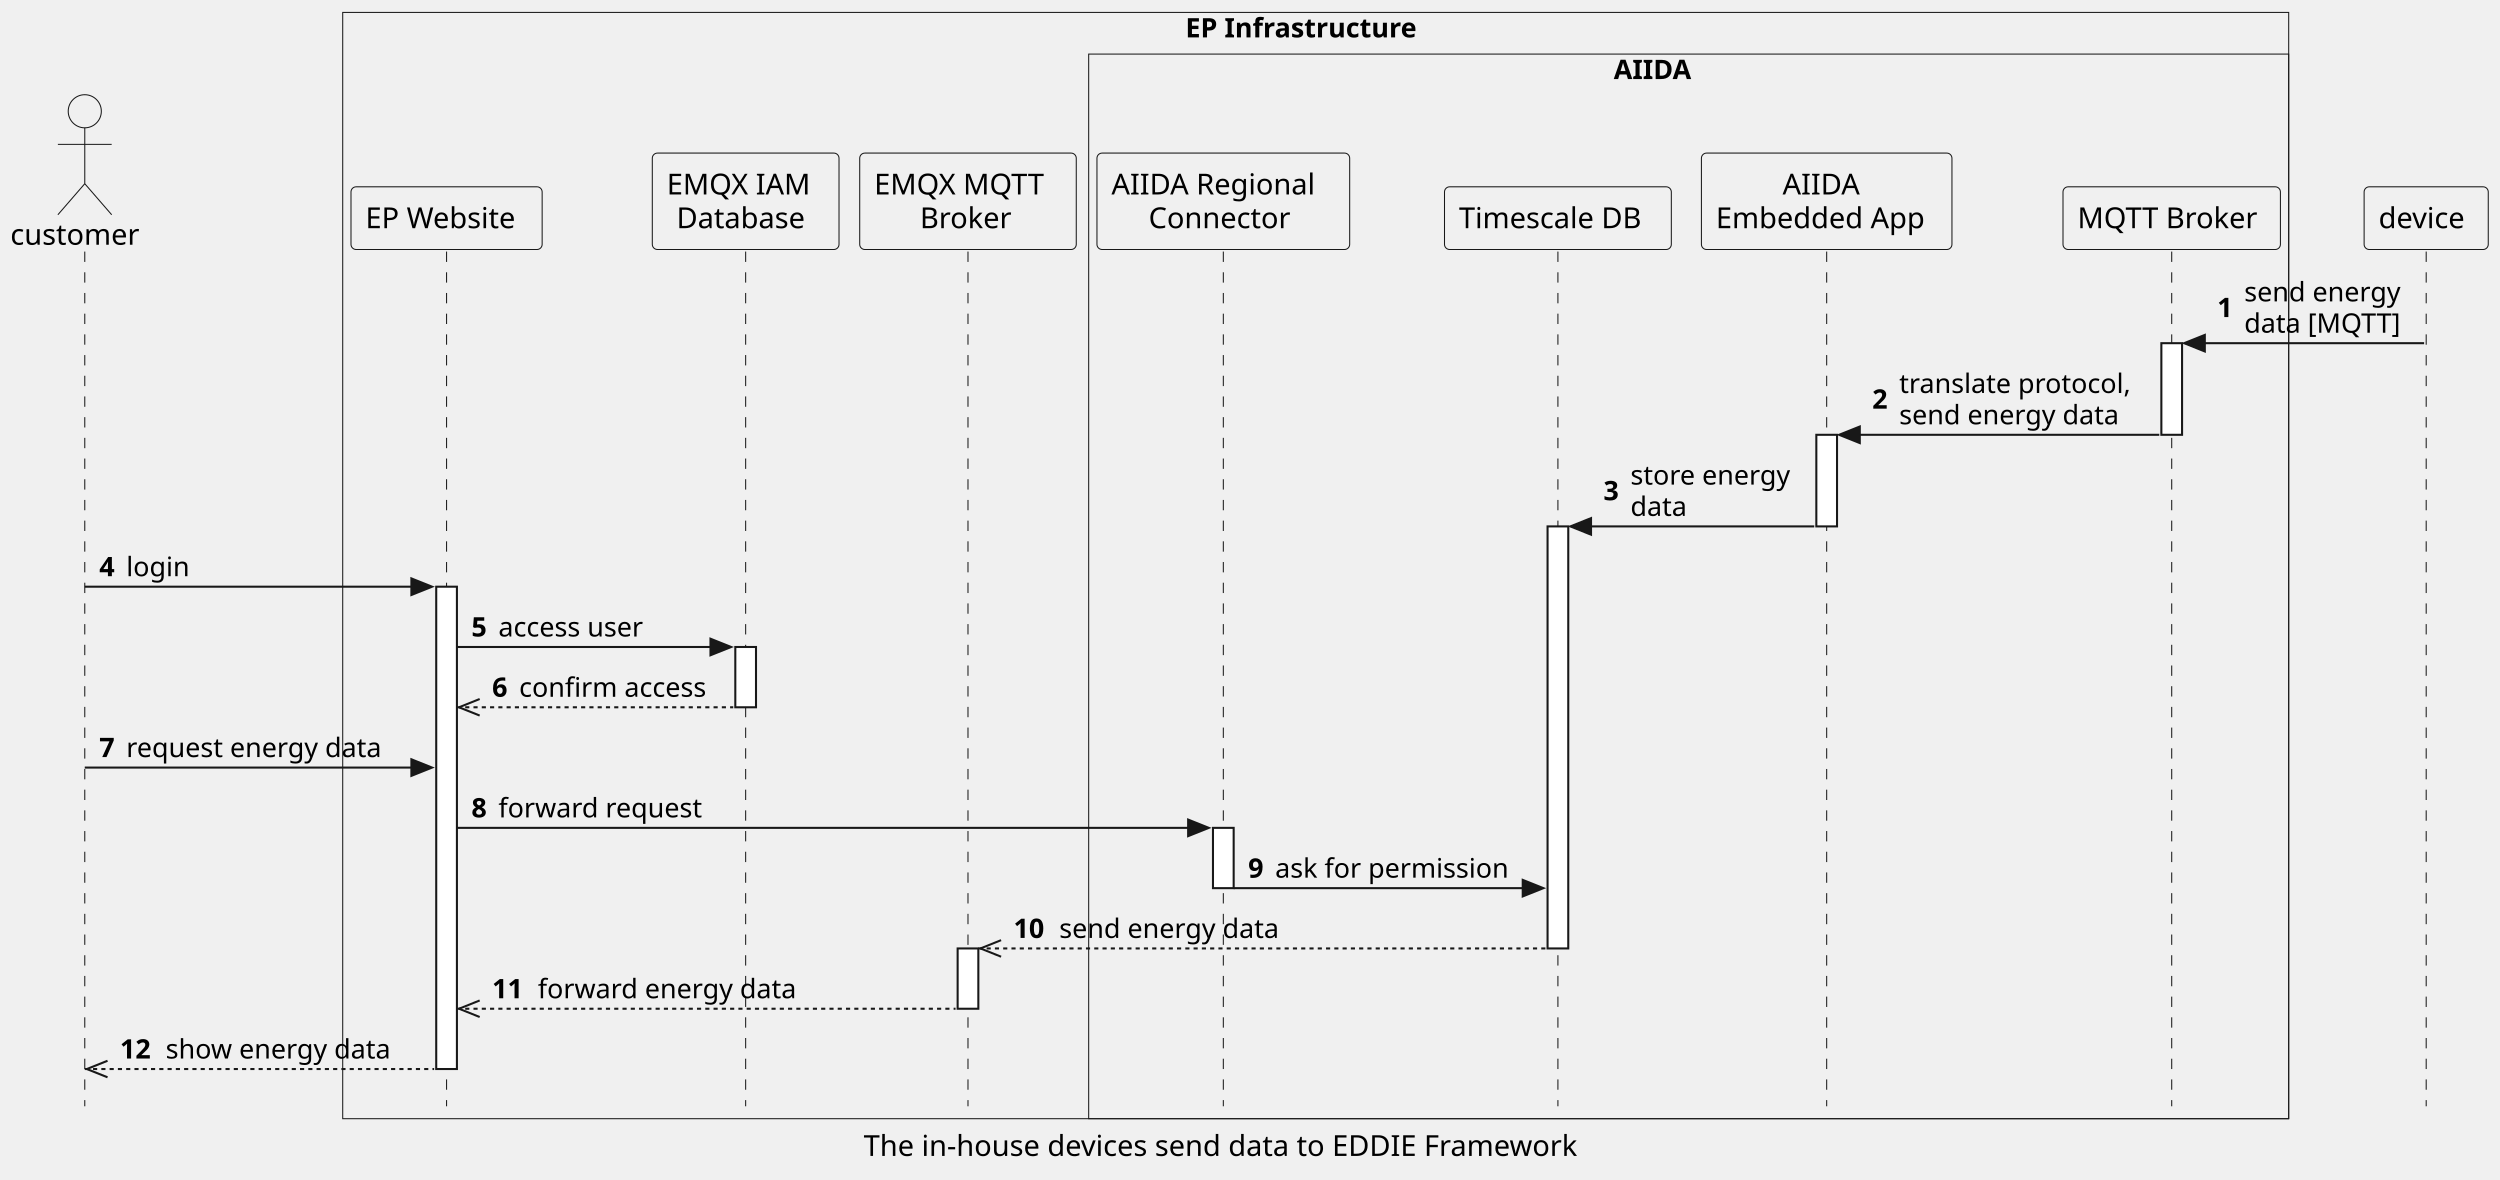
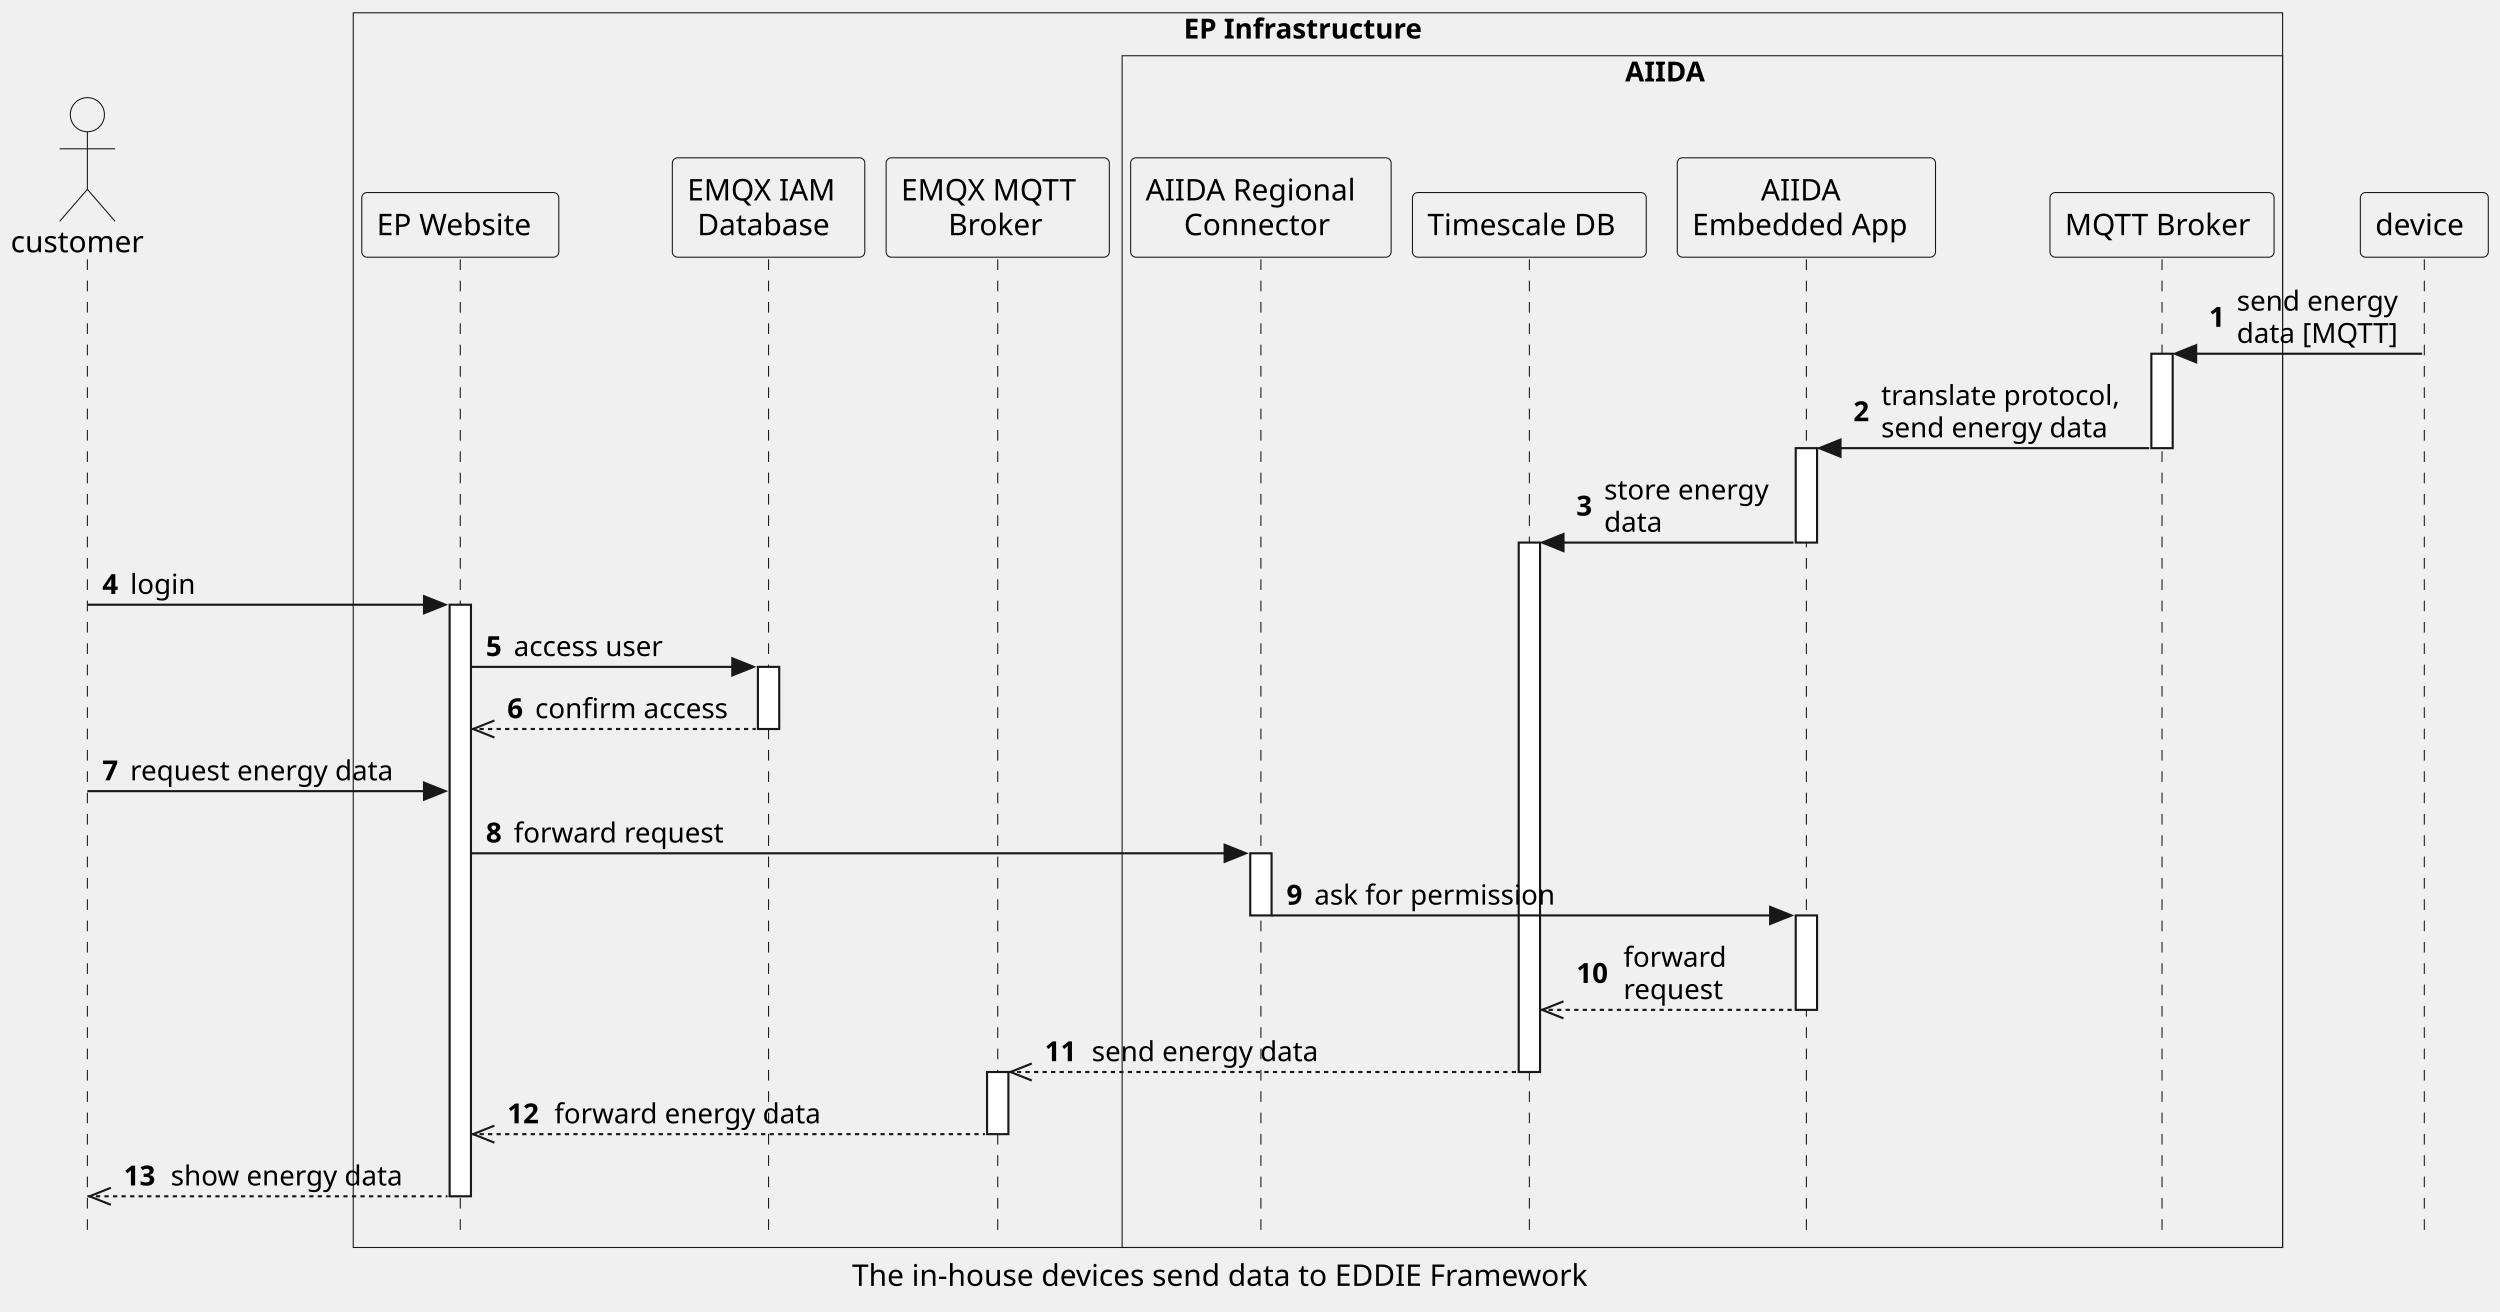
- <svg xmlns="http://www.w3.org/2000/svg" contentStyleType="text/css" height="570px" preserveAspectRatio="none" style="width:1208px;height:570px;background:#FFFFFF;" version="1.1" viewBox="0 0 1208 570" width="1208px" zoomAndPan="magnify">
+ <svg xmlns="http://www.w3.org/2000/svg" contentStyleType="text/css" height="615px" preserveAspectRatio="none" style="width:1172px;height:615px;background:#FFFFFF;" version="1.1" viewBox="0 0 1172 615" width="1172px" zoomAndPan="magnify">
  <defs />
  <g>
-     <rect fill="none" height="534.555" style="stroke:#181818;stroke-width:0.5;" width="940.298" x="165.599" y="6" />
-     <text fill="#000000" font-family="sans-serif" font-size="13" font-weight="bold" lengthAdjust="spacing" textLength="125.887" x="572.804" y="18.067">EP Infrastructure</text>
-     <rect fill="none" height="514.422" style="stroke:#181818;stroke-width:0.5;" width="579.847" x="526.05" y="26.133" />
-     <text fill="#000000" font-family="sans-serif" font-size="13" font-weight="bold" lengthAdjust="spacing" textLength="40.587" x="779.767" y="38.2">AIIDA</text>
-     <line style="stroke:#181818;stroke-width:0.5;stroke-dasharray:5.0,5.0;" x1="40.963" x2="40.963" y1="121.562" y2="534.555" />
-     <line style="stroke:#181818;stroke-width:0.5;stroke-dasharray:5.0,5.0;" x1="215.782" x2="215.782" y1="121.562" y2="534.555" />
-     <rect fill="#FFFFFF" height="233.062" style="stroke:#181818;stroke-width:1.0;" width="10" x="210.782" y="283.492" />
-     <line style="stroke:#181818;stroke-width:0.5;stroke-dasharray:5.0,5.0;" x1="360.302" x2="360.302" y1="121.562" y2="534.555" />
+     <rect fill="none" height="578.82" style="stroke:#181818;stroke-width:0.5;" width="904.484" x="165.599" y="6" />
+     <text fill="#000000" font-family="sans-serif" font-size="13" font-weight="bold" lengthAdjust="spacing" textLength="125.887" x="554.897" y="18.067">EP Infrastructure</text>
+     <rect fill="none" height="558.688" style="stroke:#181818;stroke-width:0.5;" width="544.032" x="526.05" y="26.133" />
+     <text fill="#000000" font-family="sans-serif" font-size="13" font-weight="bold" lengthAdjust="spacing" textLength="40.587" x="761.859" y="38.2">AIIDA</text>
+     <line style="stroke:#181818;stroke-width:0.5;stroke-dasharray:5.0,5.0;" x1="40.963" x2="40.963" y1="121.562" y2="578.82" />
+     <line style="stroke:#181818;stroke-width:0.5;stroke-dasharray:5.0,5.0;" x1="215.782" x2="215.782" y1="121.562" y2="578.82" />
+     <rect fill="#FFFFFF" height="277.328" style="stroke:#181818;stroke-width:1.0;" width="10" x="210.782" y="283.492" />
+     <line style="stroke:#181818;stroke-width:0.5;stroke-dasharray:5.0,5.0;" x1="360.302" x2="360.302" y1="121.562" y2="578.82" />
    <rect fill="#FFFFFF" height="29.133" style="stroke:#181818;stroke-width:1.0;" width="10" x="355.302" y="312.625" />
-     <line style="stroke:#181818;stroke-width:0.5;stroke-dasharray:5.0,5.0;" x1="467.731" x2="467.731" y1="121.562" y2="534.555" />
-     <rect fill="#FFFFFF" height="29.133" style="stroke:#181818;stroke-width:1.0;" width="10" x="462.731" y="458.289" />
-     <line style="stroke:#181818;stroke-width:0.5;stroke-dasharray:5.0,5.0;" x1="591.109" x2="591.109" y1="121.562" y2="534.555" />
+     <line style="stroke:#181818;stroke-width:0.5;stroke-dasharray:5.0,5.0;" x1="467.731" x2="467.731" y1="121.562" y2="578.82" />
+     <rect fill="#FFFFFF" height="29.133" style="stroke:#181818;stroke-width:1.0;" width="10" x="462.731" y="502.555" />
+     <line style="stroke:#181818;stroke-width:0.5;stroke-dasharray:5.0,5.0;" x1="591.109" x2="591.109" y1="121.562" y2="578.82" />
    <rect fill="#FFFFFF" height="29.133" style="stroke:#181818;stroke-width:1.0;" width="10" x="586.109" y="400.023" />
-     <line style="stroke:#181818;stroke-width:0.5;stroke-dasharray:5.0,5.0;" x1="752.782" x2="752.782" y1="121.562" y2="534.555" />
-     <rect fill="#FFFFFF" height="203.93" style="stroke:#181818;stroke-width:1.0;" width="10" x="747.782" y="254.359" />
-     <line style="stroke:#181818;stroke-width:0.5;stroke-dasharray:5.0,5.0;" x1="882.652" x2="882.652" y1="121.562" y2="534.555" />
-     <rect fill="#FFFFFF" height="44.266" style="stroke:#181818;stroke-width:1.0;" width="10" x="877.652" y="210.094" />
-     <line style="stroke:#181818;stroke-width:0.5;stroke-dasharray:5.0,5.0;" x1="1049.37" x2="1049.37" y1="121.562" y2="534.555" />
-     <rect fill="#FFFFFF" height="44.266" style="stroke:#181818;stroke-width:1.0;" width="10" x="1044.37" y="165.828" />
-     <line style="stroke:#181818;stroke-width:0.5;stroke-dasharray:5.0,5.0;" x1="1172.335" x2="1172.335" y1="121.562" y2="534.555" />
+     <line style="stroke:#181818;stroke-width:0.5;stroke-dasharray:5.0,5.0;" x1="716.968" x2="716.968" y1="121.562" y2="578.82" />
+     <rect fill="#FFFFFF" height="248.195" style="stroke:#181818;stroke-width:1.0;" width="10" x="711.968" y="254.359" />
+     <line style="stroke:#181818;stroke-width:0.5;stroke-dasharray:5.0,5.0;" x1="846.837" x2="846.837" y1="121.562" y2="578.82" />
+     <rect fill="#FFFFFF" height="44.266" style="stroke:#181818;stroke-width:1.0;" width="10" x="841.837" y="210.094" />
+     <rect fill="#FFFFFF" height="44.266" style="stroke:#181818;stroke-width:1.0;" width="10" x="841.837" y="429.156" />
+     <line style="stroke:#181818;stroke-width:0.5;stroke-dasharray:5.0,5.0;" x1="1013.555" x2="1013.555" y1="121.562" y2="578.82" />
+     <rect fill="#FFFFFF" height="44.266" style="stroke:#181818;stroke-width:1.0;" width="10" x="1008.555" y="165.828" />
+     <line style="stroke:#181818;stroke-width:0.5;stroke-dasharray:5.0,5.0;" x1="1136.521" x2="1136.521" y1="121.562" y2="578.82" />
    <text fill="#000000" font-family="sans-serif" font-size="14" lengthAdjust="spacing" textLength="65.926" x="5" y="118.261">customer</text>
    <ellipse cx="40.963" cy="53.766" fill="none" rx="8" ry="8" style="stroke:#181818;stroke-width:0.5;" />
    <path d="M40.963,61.766 L40.963,88.766 M27.963,69.766 L53.963,69.766 M40.963,88.766 L27.963,103.766 M40.963,88.766 L53.963,103.766 " fill="none" style="stroke:#181818;stroke-width:0.5;" />
    <rect fill="none" height="30.297" rx="2.5" ry="2.5" style="stroke:#181818;stroke-width:0.5;" width="92.367" x="169.599" y="90.266" />
    <text fill="#000000" font-family="sans-serif" font-size="14" lengthAdjust="spacing" textLength="78.367" x="176.599" y="110.261">EP Website</text>
    <rect fill="none" height="46.594" rx="2.5" ry="2.5" style="stroke:#181818;stroke-width:0.5;" width="90.221" x="315.192" y="73.969" />
    <text fill="#000000" font-family="sans-serif" font-size="14" lengthAdjust="spacing" textLength="71.77" x="322.192" y="93.964">EMQX IAM</text>
    <text fill="#000000" font-family="sans-serif" font-size="14" lengthAdjust="spacing" textLength="66.801" x="326.902" y="110.261">Database</text>
    <rect fill="none" height="46.594" rx="2.5" ry="2.5" style="stroke:#181818;stroke-width:0.5;" width="104.638" x="415.413" y="73.969" />
    <text fill="#000000" font-family="sans-serif" font-size="14" lengthAdjust="spacing" textLength="86.188" x="422.413" y="93.964">EMQX MQTT</text>
    <text fill="#000000" font-family="sans-serif" font-size="14" lengthAdjust="spacing" textLength="46.402" x="444.53" y="110.261">Broker</text>
    <rect fill="none" height="46.594" rx="2.5" ry="2.5" style="stroke:#181818;stroke-width:0.5;" width="122.117" x="530.05" y="73.969" />
    <text fill="#000000" font-family="sans-serif" font-size="14" lengthAdjust="spacing" textLength="103.667" x="537.05" y="93.964">AIIDA Regional</text>
    <text fill="#000000" font-family="sans-serif" font-size="14" lengthAdjust="spacing" textLength="72.208" x="555.005" y="110.261">Connector</text>
-     <rect fill="none" height="30.297" rx="2.5" ry="2.5" style="stroke:#181818;stroke-width:0.5;" width="109.601" x="697.982" y="90.266" />
-     <text fill="#000000" font-family="sans-serif" font-size="14" lengthAdjust="spacing" textLength="95.601" x="704.982" y="110.261">Timescale DB</text>
-     <rect fill="none" height="46.594" rx="2.5" ry="2.5" style="stroke:#181818;stroke-width:0.5;" width="121.058" x="822.123" y="73.969" />
-     <text fill="#000000" font-family="sans-serif" font-size="14" lengthAdjust="spacing" textLength="38.192" x="861.331" y="93.964">AIIDA</text>
-     <text fill="#000000" font-family="sans-serif" font-size="14" lengthAdjust="spacing" textLength="107.058" x="829.123" y="110.261">Embedded App</text>
-     <rect fill="none" height="30.297" rx="2.5" ry="2.5" style="stroke:#181818;stroke-width:0.5;" width="105.055" x="996.842" y="90.266" />
-     <text fill="#000000" font-family="sans-serif" font-size="14" lengthAdjust="spacing" textLength="91.055" x="1003.842" y="110.261">MQTT Broker</text>
-     <rect fill="none" height="30.297" rx="2.5" ry="2.5" style="stroke:#181818;stroke-width:0.5;" width="59.985" x="1142.342" y="90.266" />
-     <text fill="#000000" font-family="sans-serif" font-size="14" lengthAdjust="spacing" textLength="45.985" x="1149.342" y="110.261">device</text>
-     <polygon fill="#181818" points="1065.37,161.828,1055.37,165.828,1065.37,169.828" style="stroke:#181818;stroke-width:1.0;" />
-     <line style="stroke:#181818;stroke-width:1.0;" x1="1059.37" x2="1171.335" y1="165.828" y2="165.828" />
-     <text fill="#000000" font-family="sans-serif" font-size="13" font-weight="bold" lengthAdjust="spacing" textLength="9.045" x="1071.37" y="153.196">1</text>
-     <text fill="#000000" font-family="sans-serif" font-size="13" lengthAdjust="spacing" textLength="80.92" x="1084.415" y="145.629">send energy</text>
-     <text fill="#000000" font-family="sans-serif" font-size="13" lengthAdjust="spacing" textLength="80.888" x="1084.415" y="160.762">data [MQTT]</text>
-     <polygon fill="#181818" points="898.652,206.094,888.652,210.094,898.652,214.094" style="stroke:#181818;stroke-width:1.0;" />
-     <line style="stroke:#181818;stroke-width:1.0;" x1="892.652" x2="1043.37" y1="210.094" y2="210.094" />
-     <text fill="#000000" font-family="sans-serif" font-size="13" font-weight="bold" lengthAdjust="spacing" textLength="9.045" x="904.652" y="197.461">2</text>
-     <text fill="#000000" font-family="sans-serif" font-size="13" lengthAdjust="spacing" textLength="119.672" x="917.697" y="189.895">translate protocol,</text>
-     <text fill="#000000" font-family="sans-serif" font-size="13" lengthAdjust="spacing" textLength="114.334" x="917.697" y="205.028">send energy data</text>
-     <polygon fill="#181818" points="768.782,250.359,758.782,254.359,768.782,258.359" style="stroke:#181818;stroke-width:1.0;" />
-     <line style="stroke:#181818;stroke-width:1.0;" x1="762.782" x2="876.652" y1="254.359" y2="254.359" />
-     <text fill="#000000" font-family="sans-serif" font-size="13" font-weight="bold" lengthAdjust="spacing" textLength="9.045" x="774.782" y="241.727">3</text>
-     <text fill="#000000" font-family="sans-serif" font-size="13" lengthAdjust="spacing" textLength="82.824" x="787.828" y="234.161">store energy</text>
-     <text fill="#000000" font-family="sans-serif" font-size="13" lengthAdjust="spacing" textLength="29.282" x="787.828" y="249.293">data</text>
+     <rect fill="none" height="30.297" rx="2.5" ry="2.5" style="stroke:#181818;stroke-width:0.5;" width="109.601" x="662.168" y="90.266" />
+     <text fill="#000000" font-family="sans-serif" font-size="14" lengthAdjust="spacing" textLength="95.601" x="669.168" y="110.261">Timescale DB</text>
+     <rect fill="none" height="46.594" rx="2.5" ry="2.5" style="stroke:#181818;stroke-width:0.5;" width="121.058" x="786.309" y="73.969" />
+     <text fill="#000000" font-family="sans-serif" font-size="14" lengthAdjust="spacing" textLength="38.192" x="825.516" y="93.964">AIIDA</text>
+     <text fill="#000000" font-family="sans-serif" font-size="14" lengthAdjust="spacing" textLength="107.058" x="793.309" y="110.261">Embedded App</text>
+     <rect fill="none" height="30.297" rx="2.5" ry="2.5" style="stroke:#181818;stroke-width:0.5;" width="105.055" x="961.028" y="90.266" />
+     <text fill="#000000" font-family="sans-serif" font-size="14" lengthAdjust="spacing" textLength="91.055" x="968.028" y="110.261">MQTT Broker</text>
+     <rect fill="none" height="30.297" rx="2.5" ry="2.5" style="stroke:#181818;stroke-width:0.5;" width="59.985" x="1106.528" y="90.266" />
+     <text fill="#000000" font-family="sans-serif" font-size="14" lengthAdjust="spacing" textLength="45.985" x="1113.528" y="110.261">device</text>
+     <polygon fill="#181818" points="1029.555,161.828,1019.555,165.828,1029.555,169.828" style="stroke:#181818;stroke-width:1.0;" />
+     <line style="stroke:#181818;stroke-width:1.0;" x1="1023.555" x2="1135.521" y1="165.828" y2="165.828" />
+     <text fill="#000000" font-family="sans-serif" font-size="13" font-weight="bold" lengthAdjust="spacing" textLength="9.045" x="1035.555" y="153.196">1</text>
+     <text fill="#000000" font-family="sans-serif" font-size="13" lengthAdjust="spacing" textLength="80.92" x="1048.601" y="145.629">send energy</text>
+     <text fill="#000000" font-family="sans-serif" font-size="13" lengthAdjust="spacing" textLength="80.888" x="1048.601" y="160.762">data [MQTT]</text>
+     <polygon fill="#181818" points="862.837,206.094,852.837,210.094,862.837,214.094" style="stroke:#181818;stroke-width:1.0;" />
+     <line style="stroke:#181818;stroke-width:1.0;" x1="856.837" x2="1007.555" y1="210.094" y2="210.094" />
+     <text fill="#000000" font-family="sans-serif" font-size="13" font-weight="bold" lengthAdjust="spacing" textLength="9.045" x="868.837" y="197.461">2</text>
+     <text fill="#000000" font-family="sans-serif" font-size="13" lengthAdjust="spacing" textLength="119.672" x="881.883" y="189.895">translate protocol,</text>
+     <text fill="#000000" font-family="sans-serif" font-size="13" lengthAdjust="spacing" textLength="114.334" x="881.883" y="205.028">send energy data</text>
+     <polygon fill="#181818" points="732.968,250.359,722.968,254.359,732.968,258.359" style="stroke:#181818;stroke-width:1.0;" />
+     <line style="stroke:#181818;stroke-width:1.0;" x1="726.968" x2="840.837" y1="254.359" y2="254.359" />
+     <text fill="#000000" font-family="sans-serif" font-size="13" font-weight="bold" lengthAdjust="spacing" textLength="9.045" x="738.968" y="241.727">3</text>
+     <text fill="#000000" font-family="sans-serif" font-size="13" lengthAdjust="spacing" textLength="82.824" x="752.013" y="234.161">store energy</text>
+     <text fill="#000000" font-family="sans-serif" font-size="13" lengthAdjust="spacing" textLength="29.282" x="752.013" y="249.293">data</text>
    <polygon fill="#181818" points="198.782,279.492,208.782,283.492,198.782,287.492" style="stroke:#181818;stroke-width:1.0;" />
    <line style="stroke:#181818;stroke-width:1.0;" x1="40.963" x2="204.782" y1="283.492" y2="283.492" />
    <text fill="#000000" font-family="sans-serif" font-size="13" font-weight="bold" lengthAdjust="spacing" textLength="9.045" x="47.963" y="278.426">4</text>
    <text fill="#000000" font-family="sans-serif" font-size="13" lengthAdjust="spacing" textLength="31.669" x="61.008" y="278.426">login</text>
    <polygon fill="#181818" points="343.302,308.625,353.302,312.625,343.302,316.625" style="stroke:#181818;stroke-width:1.0;" />
    <line style="stroke:#181818;stroke-width:1.0;" x1="220.782" x2="349.302" y1="312.625" y2="312.625" />
    <text fill="#000000" font-family="sans-serif" font-size="13" font-weight="bold" lengthAdjust="spacing" textLength="9.045" x="227.782" y="307.559">5</text>
    <text fill="#000000" font-family="sans-serif" font-size="13" lengthAdjust="spacing" textLength="76.293" x="240.828" y="307.559">access user</text>
    <line style="stroke:#181818;stroke-width:1.0;" x1="221.782" x2="231.782" y1="341.758" y2="337.758" />
    <line style="stroke:#181818;stroke-width:1.0;" x1="221.782" x2="231.782" y1="341.758" y2="345.758" />
    <line style="stroke:#181818;stroke-width:1.0;stroke-dasharray:2.0,2.0;" x1="220.782" x2="354.302" y1="341.758" y2="341.758" />
    <text fill="#000000" font-family="sans-serif" font-size="13" font-weight="bold" lengthAdjust="spacing" textLength="9.045" x="237.782" y="336.692">6</text>
    <text fill="#000000" font-family="sans-serif" font-size="13" lengthAdjust="spacing" textLength="97.475" x="250.828" y="336.692">confirm access</text>
    <polygon fill="#181818" points="198.782,366.891,208.782,370.891,198.782,374.891" style="stroke:#181818;stroke-width:1.0;" />
    <line style="stroke:#181818;stroke-width:1.0;" x1="40.963" x2="204.782" y1="370.891" y2="370.891" />
    <text fill="#000000" font-family="sans-serif" font-size="13" font-weight="bold" lengthAdjust="spacing" textLength="9.045" x="47.963" y="365.825">7</text>
    <text fill="#000000" font-family="sans-serif" font-size="13" lengthAdjust="spacing" textLength="132.774" x="61.008" y="365.825">request energy data</text>
    <polygon fill="#181818" points="574.109,396.023,584.109,400.023,574.109,404.023" style="stroke:#181818;stroke-width:1.0;" />
    <line style="stroke:#181818;stroke-width:1.0;" x1="220.782" x2="580.109" y1="400.023" y2="400.023" />
    <text fill="#000000" font-family="sans-serif" font-size="13" font-weight="bold" lengthAdjust="spacing" textLength="9.045" x="227.782" y="394.957">8</text>
    <text fill="#000000" font-family="sans-serif" font-size="13" lengthAdjust="spacing" textLength="103.905" x="240.828" y="394.957">forward request</text>
-     <polygon fill="#181818" points="735.782,425.156,745.782,429.156,735.782,433.156" style="stroke:#181818;stroke-width:1.0;" />
-     <line style="stroke:#181818;stroke-width:1.0;" x1="596.109" x2="741.782" y1="429.156" y2="429.156" />
+     <polygon fill="#181818" points="829.837,425.156,839.837,429.156,829.837,433.156" style="stroke:#181818;stroke-width:1.0;" />
+     <line style="stroke:#181818;stroke-width:1.0;" x1="596.109" x2="835.837" y1="429.156" y2="429.156" />
    <text fill="#000000" font-family="sans-serif" font-size="13" font-weight="bold" lengthAdjust="spacing" textLength="9.045" x="603.109" y="424.09">9</text>
    <text fill="#000000" font-family="sans-serif" font-size="13" lengthAdjust="spacing" textLength="119.628" x="616.154" y="424.09">ask for permission</text>
-     <line style="stroke:#181818;stroke-width:1.0;" x1="473.731" x2="483.731" y1="458.289" y2="454.289" />
-     <line style="stroke:#181818;stroke-width:1.0;" x1="473.731" x2="483.731" y1="458.289" y2="462.289" />
-     <line style="stroke:#181818;stroke-width:1.0;stroke-dasharray:2.0,2.0;" x1="472.731" x2="746.782" y1="458.289" y2="458.289" />
-     <text fill="#000000" font-family="sans-serif" font-size="13" font-weight="bold" lengthAdjust="spacing" textLength="18.091" x="489.731" y="453.223">10</text>
-     <text fill="#000000" font-family="sans-serif" font-size="13" lengthAdjust="spacing" textLength="114.334" x="511.822" y="453.223">send energy data</text>
-     <line style="stroke:#181818;stroke-width:1.0;" x1="221.782" x2="231.782" y1="487.422" y2="483.422" />
-     <line style="stroke:#181818;stroke-width:1.0;" x1="221.782" x2="231.782" y1="487.422" y2="491.422" />
-     <line style="stroke:#181818;stroke-width:1.0;stroke-dasharray:2.0,2.0;" x1="220.782" x2="461.731" y1="487.422" y2="487.422" />
-     <text fill="#000000" font-family="sans-serif" font-size="13" font-weight="bold" lengthAdjust="spacing" textLength="18.091" x="237.782" y="482.356">11</text>
-     <text fill="#000000" font-family="sans-serif" font-size="13" lengthAdjust="spacing" textLength="133.142" x="259.873" y="482.356">forward energy data</text>
-     <line style="stroke:#181818;stroke-width:1.0;" x1="41.963" x2="51.963" y1="516.555" y2="512.555" />
-     <line style="stroke:#181818;stroke-width:1.0;" x1="41.963" x2="51.963" y1="516.555" y2="520.555" />
-     <line style="stroke:#181818;stroke-width:1.0;stroke-dasharray:2.0,2.0;" x1="40.963" x2="209.782" y1="516.555" y2="516.555" />
-     <text fill="#000000" font-family="sans-serif" font-size="13" font-weight="bold" lengthAdjust="spacing" textLength="18.091" x="57.963" y="511.489">12</text>
-     <text fill="#000000" font-family="sans-serif" font-size="13" lengthAdjust="spacing" textLength="116.67" x="80.054" y="511.489">show energy data</text>
-     <text fill="#000000" font-family="sans-serif" font-size="14" lengthAdjust="spacing" textLength="371.656" x="417.336" y="558.55">The in-house devices send data to EDDIE Framework</text>
+     <line style="stroke:#181818;stroke-width:1.0;" x1="722.968" x2="732.968" y1="473.422" y2="469.422" />
+     <line style="stroke:#181818;stroke-width:1.0;" x1="722.968" x2="732.968" y1="473.422" y2="477.422" />
+     <line style="stroke:#181818;stroke-width:1.0;stroke-dasharray:2.0,2.0;" x1="721.968" x2="840.837" y1="473.422" y2="473.422" />
+     <text fill="#000000" font-family="sans-serif" font-size="13" font-weight="bold" lengthAdjust="spacing" textLength="18.091" x="738.968" y="460.79">10</text>
+     <text fill="#000000" font-family="sans-serif" font-size="13" lengthAdjust="spacing" textLength="50.07" x="761.059" y="453.223">forward</text>
+     <text fill="#000000" font-family="sans-serif" font-size="13" lengthAdjust="spacing" textLength="49.702" x="761.059" y="468.356">request</text>
+     <line style="stroke:#181818;stroke-width:1.0;" x1="473.731" x2="483.731" y1="502.555" y2="498.555" />
+     <line style="stroke:#181818;stroke-width:1.0;" x1="473.731" x2="483.731" y1="502.555" y2="506.555" />
+     <line style="stroke:#181818;stroke-width:1.0;stroke-dasharray:2.0,2.0;" x1="472.731" x2="710.968" y1="502.555" y2="502.555" />
+     <text fill="#000000" font-family="sans-serif" font-size="13" font-weight="bold" lengthAdjust="spacing" textLength="18.091" x="489.731" y="497.489">11</text>
+     <text fill="#000000" font-family="sans-serif" font-size="13" lengthAdjust="spacing" textLength="114.334" x="511.822" y="497.489">send energy data</text>
+     <line style="stroke:#181818;stroke-width:1.0;" x1="221.782" x2="231.782" y1="531.688" y2="527.688" />
+     <line style="stroke:#181818;stroke-width:1.0;" x1="221.782" x2="231.782" y1="531.688" y2="535.688" />
+     <line style="stroke:#181818;stroke-width:1.0;stroke-dasharray:2.0,2.0;" x1="220.782" x2="461.731" y1="531.688" y2="531.688" />
+     <text fill="#000000" font-family="sans-serif" font-size="13" font-weight="bold" lengthAdjust="spacing" textLength="18.091" x="237.782" y="526.622">12</text>
+     <text fill="#000000" font-family="sans-serif" font-size="13" lengthAdjust="spacing" textLength="133.142" x="259.873" y="526.622">forward energy data</text>
+     <line style="stroke:#181818;stroke-width:1.0;" x1="41.963" x2="51.963" y1="560.82" y2="556.82" />
+     <line style="stroke:#181818;stroke-width:1.0;" x1="41.963" x2="51.963" y1="560.82" y2="564.82" />
+     <line style="stroke:#181818;stroke-width:1.0;stroke-dasharray:2.0,2.0;" x1="40.963" x2="209.782" y1="560.82" y2="560.82" />
+     <text fill="#000000" font-family="sans-serif" font-size="13" font-weight="bold" lengthAdjust="spacing" textLength="18.091" x="57.963" y="555.754">13</text>
+     <text fill="#000000" font-family="sans-serif" font-size="13" lengthAdjust="spacing" textLength="116.67" x="80.054" y="555.754">show energy data</text>
+     <text fill="#000000" font-family="sans-serif" font-size="14" lengthAdjust="spacing" textLength="371.656" x="399.428" y="602.815">The in-house devices send data to EDDIE Framework</text>
  </g>
</svg>
